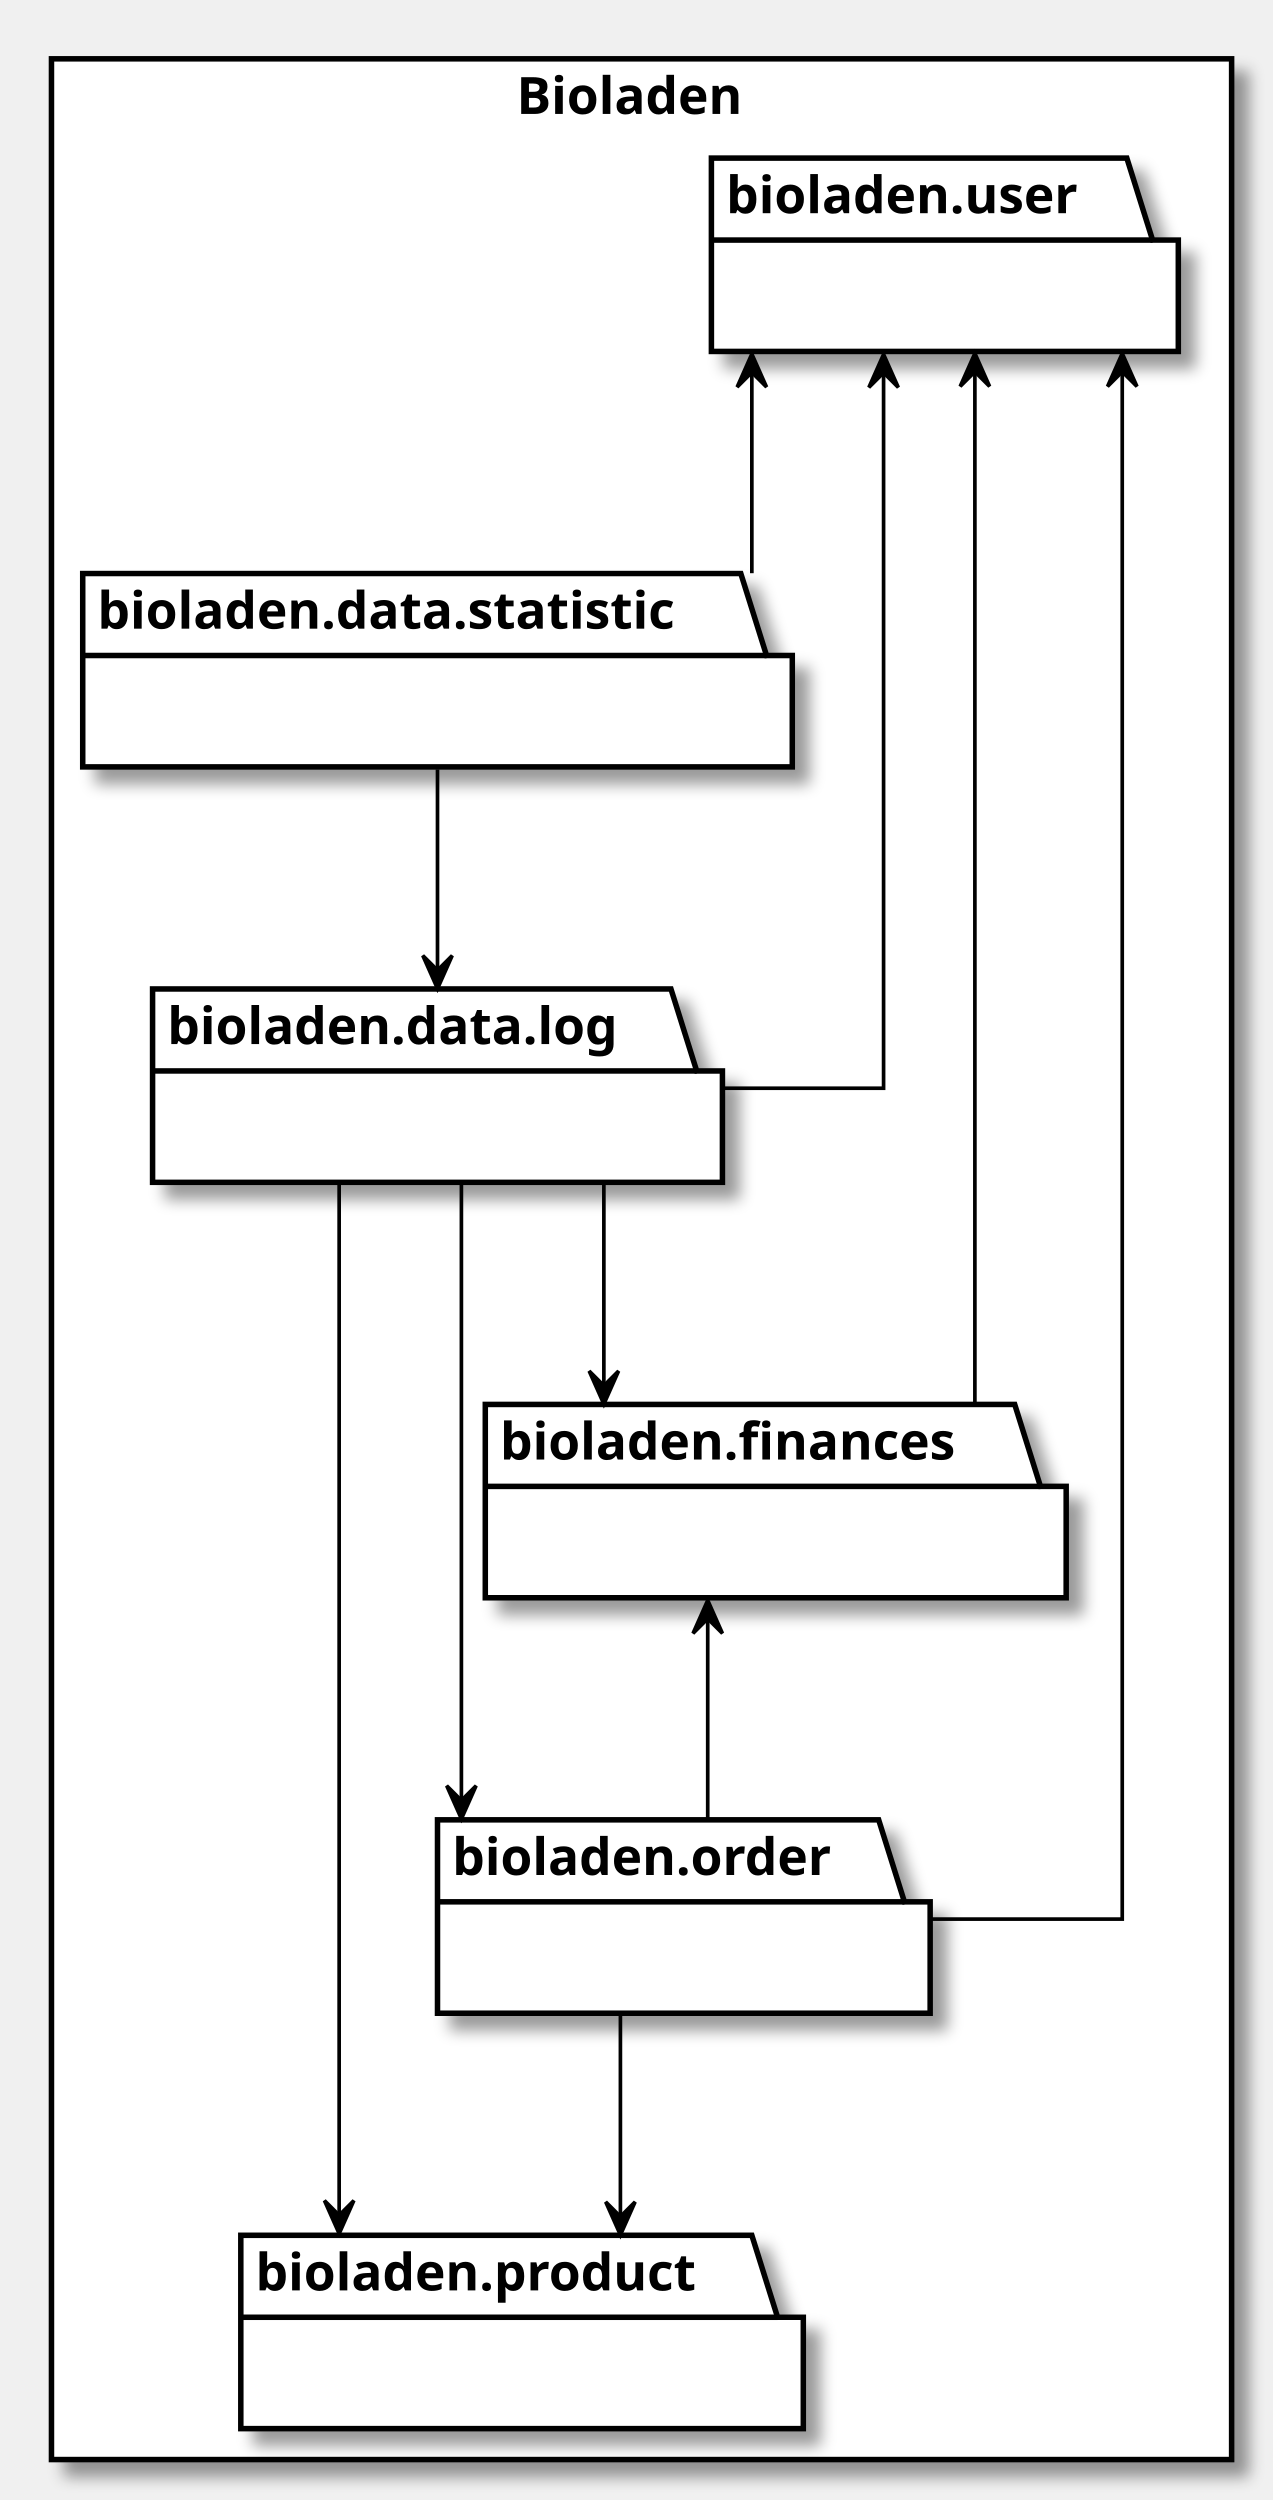
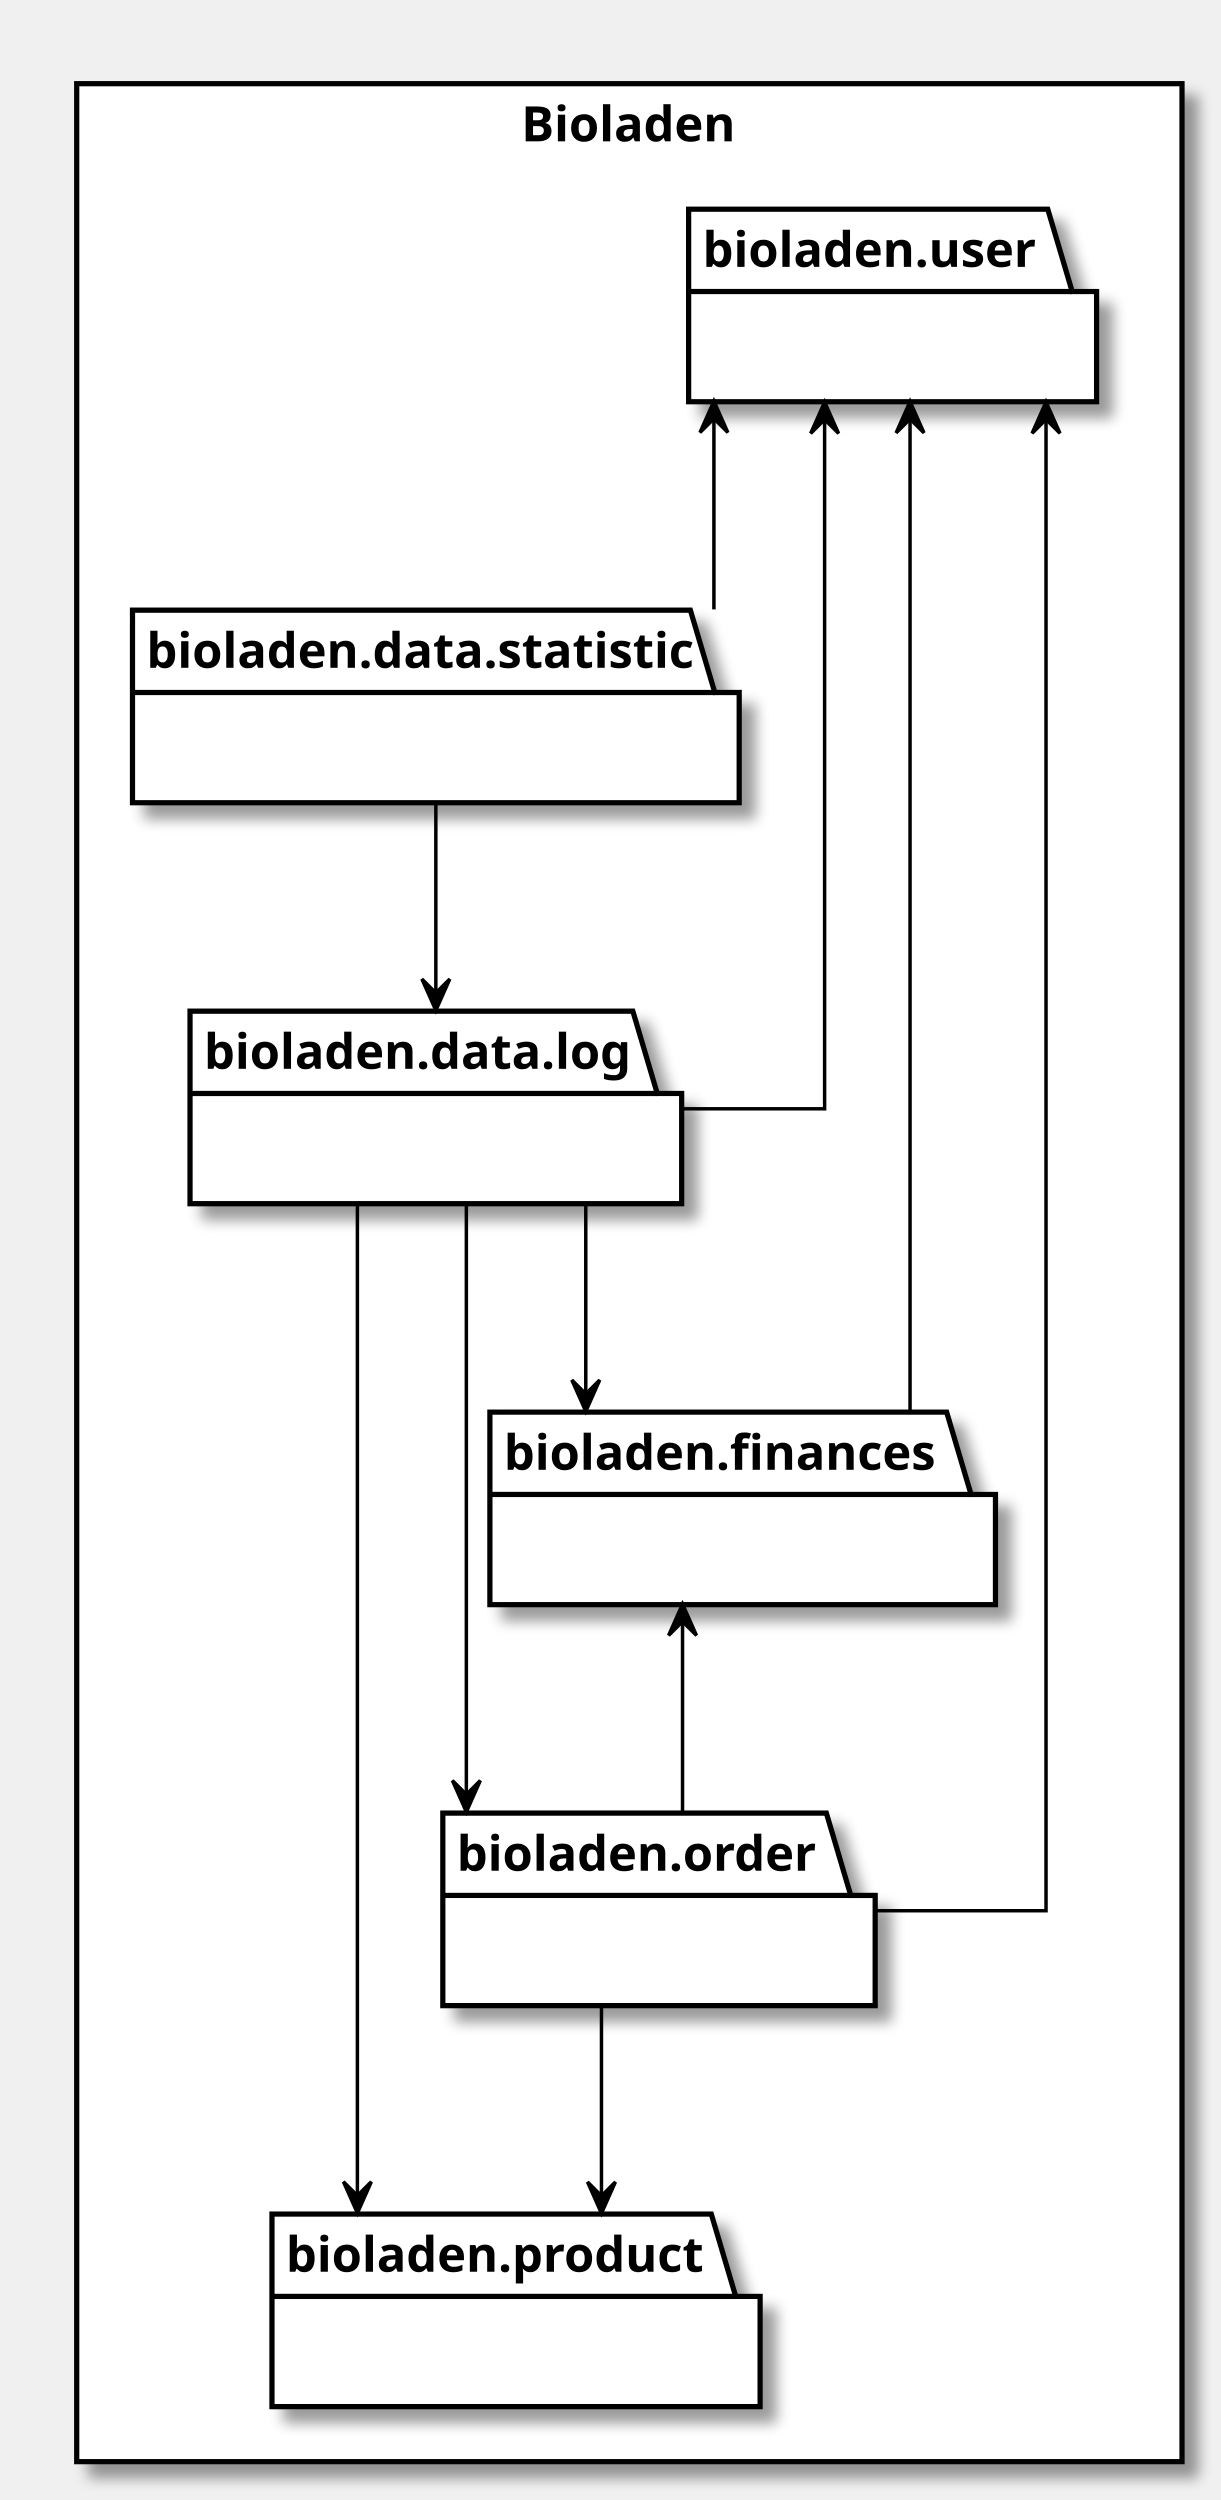
- <svg xmlns="http://www.w3.org/2000/svg" contentScriptType="application/ecmascript" contentStyleType="text/css" height="680px" preserveAspectRatio="none" style="width:346px;height:680px;" version="1.1" viewBox="0 0 346 680" width="346px" zoomAndPan="magnify">
+ <svg xmlns="http://www.w3.org/2000/svg" contentScriptType="application/ecmascript" contentStyleType="text/css" height="717px" preserveAspectRatio="none" style="width:350px;height:717px;" version="1.1" viewBox="0 0 350 717" width="350px" zoomAndPan="magnify">
  <defs>
    <filter height="300%" id="fl9bd31vatk9s" width="300%" x="-1" y="-1">
      <feGaussianBlur result="blurOut" stdDeviation="2.0" />
      <feColorMatrix in="blurOut" result="blurOut2" type="matrix" values="0 0 0 0 0 0 0 0 0 0 0 0 0 0 0 0 0 0 .4 0" />
      <feOffset dx="4.0" dy="4.0" in="blurOut2" result="blurOut3" />
      <feBlend in="SourceGraphic" in2="blurOut3" mode="normal" />
    </filter>
  </defs>
  <g>
-     <rect fill="#FFFFFF" filter="url(#fl9bd31vatk9s)" height="653" style="stroke: #000000; stroke-width: 1.5;" width="321" x="14" y="16" />
-     <text fill="#000000" font-family="sans-serif" font-size="14" font-weight="bold" lengthAdjust="spacingAndGlyphs" textLength="68" x="140.5" y="30.995">Bioladen</text>
-     <polygon fill="#FFFFFF" filter="url(#fl9bd31vatk9s)" points="193.5,43,306.5,43,313.5,65.297,320.5,65.297,320.5,95.594,193.5,95.594,193.5,43" style="stroke: #000000; stroke-width: 1.5;" />
-     <line style="stroke: #000000; stroke-width: 1.5;" x1="193.5" x2="313.5" y1="65.297" y2="65.297" />
-     <text fill="#000000" font-family="sans-serif" font-size="14" font-weight="bold" lengthAdjust="spacingAndGlyphs" textLength="107" x="197.5" y="57.995">bioladen.user</text>
-     <polygon fill="#FFFFFF" filter="url(#fl9bd31vatk9s)" points="132,382,276,382,283,404.297,290,404.297,290,434.594,132,434.594,132,382" style="stroke: #000000; stroke-width: 1.5;" />
-     <line style="stroke: #000000; stroke-width: 1.5;" x1="132" x2="283" y1="404.297" y2="404.297" />
-     <text fill="#000000" font-family="sans-serif" font-size="14" font-weight="bold" lengthAdjust="spacingAndGlyphs" textLength="138" x="136" y="396.995">bioladen.finances</text>
-     <polygon fill="#FFFFFF" filter="url(#fl9bd31vatk9s)" points="41.5,269,182.5,269,189.5,291.297,196.5,291.297,196.5,321.594,41.5,321.594,41.5,269" style="stroke: #000000; stroke-width: 1.5;" />
-     <line style="stroke: #000000; stroke-width: 1.5;" x1="41.5" x2="189.5" y1="291.297" y2="291.297" />
-     <text fill="#000000" font-family="sans-serif" font-size="14" font-weight="bold" lengthAdjust="spacingAndGlyphs" textLength="135" x="45.5" y="283.995">bioladen.data.log</text>
-     <polygon fill="#FFFFFF" filter="url(#fl9bd31vatk9s)" points="22.5,156,201.5,156,208.5,178.297,215.5,178.297,215.5,208.594,22.5,208.594,22.5,156" style="stroke: #000000; stroke-width: 1.5;" />
-     <line style="stroke: #000000; stroke-width: 1.5;" x1="22.5" x2="208.5" y1="178.297" y2="178.297" />
-     <text fill="#000000" font-family="sans-serif" font-size="14" font-weight="bold" lengthAdjust="spacingAndGlyphs" textLength="173" x="26.5" y="170.995">bioladen.data.statistic</text>
-     <polygon fill="#FFFFFF" filter="url(#fl9bd31vatk9s)" points="65.5,608,204.5,608,211.5,630.297,218.5,630.297,218.5,660.594,65.5,660.594,65.5,608" style="stroke: #000000; stroke-width: 1.5;" />
-     <line style="stroke: #000000; stroke-width: 1.5;" x1="65.5" x2="211.5" y1="630.297" y2="630.297" />
-     <text fill="#000000" font-family="sans-serif" font-size="14" font-weight="bold" lengthAdjust="spacingAndGlyphs" textLength="133" x="69.5" y="622.995">bioladen.product</text>
-     <polygon fill="#FFFFFF" filter="url(#fl9bd31vatk9s)" points="119,495,239,495,246,517.297,253,517.297,253,547.594,119,547.594,119,495" style="stroke: #000000; stroke-width: 1.5;" />
-     <line style="stroke: #000000; stroke-width: 1.5;" x1="119" x2="246" y1="517.297" y2="517.297" />
-     <text fill="#000000" font-family="sans-serif" font-size="14" font-weight="bold" lengthAdjust="spacingAndGlyphs" textLength="114" x="123" y="509.995">bioladen.order</text>
-     <path d="M265.167,101.101 C265.167,101.101 265.167,381.554 265.167,381.554 " fill="none" id="bioladen.user-bioladen.finances" style="stroke: #000000; stroke-width: 1.0;" />
-     <polygon fill="#000000" points="265.167,96.101,261.167,105.101,265.167,101.101,269.167,105.101,265.167,96.101" style="stroke: #000000; stroke-width: 1.0;" />
-     <path d="M240.333,101.372 C240.333,101.372 240.333,296 240.333,296 C240.333,296 220.309,296 196.529,296 " fill="none" id="bioladen.user-bioladen.data.log" style="stroke: #000000; stroke-width: 1.0;" />
-     <polygon fill="#000000" points="240.333,96.372,236.333,105.372,240.333,101.372,244.333,105.372,240.333,96.372" style="stroke: #000000; stroke-width: 1.0;" />
-     <path d="M204.5,101.279 C204.5,101.279 204.5,155.913 204.5,155.913 " fill="none" id="bioladen.user-bioladen.data.statistic" style="stroke: #000000; stroke-width: 1.0;" />
-     <polygon fill="#000000" points="204.5,96.279,200.5,105.279,204.5,101.279,208.5,105.279,204.5,96.279" style="stroke: #000000; stroke-width: 1.0;" />
-     <path d="M305.25,101.117 C305.25,101.117 305.25,522 305.25,522 C305.25,522 280.341,522 253.292,522 " fill="none" id="bioladen.user-bioladen.order" style="stroke: #000000; stroke-width: 1.0;" />
-     <polygon fill="#000000" points="305.25,96.117,301.25,105.117,305.25,101.117,309.25,105.117,305.25,96.117" style="stroke: #000000; stroke-width: 1.0;" />
-     <path d="M192.5,440.279 C192.5,440.279 192.5,494.913 192.5,494.913 " fill="none" id="bioladen.finances-bioladen.order" style="stroke: #000000; stroke-width: 1.0;" />
-     <polygon fill="#000000" points="192.5,435.279,188.5,444.279,192.5,440.279,196.5,444.279,192.5,435.279" style="stroke: #000000; stroke-width: 1.0;" />
-     <path d="M119,209.279 C119,209.279 119,263.913 119,263.913 " fill="none" id="bioladen.data.statistic-bioladen.data.log" style="stroke: #000000; stroke-width: 1.0;" />
-     <polygon fill="#000000" points="119,268.913,123,259.913,119,263.913,115,259.913,119,268.913" style="stroke: #000000; stroke-width: 1.0;" />
-     <path d="M168.75,548.279 C168.75,548.279 168.75,602.913 168.75,602.913 " fill="none" id="bioladen.order-bioladen.product" style="stroke: #000000; stroke-width: 1.0;" />
-     <polygon fill="#000000" points="168.75,607.913,172.75,598.913,168.75,602.913,164.75,598.913,168.75,607.913" style="stroke: #000000; stroke-width: 1.0;" />
-     <path d="M125.5,322.313 C125.5,322.313 125.5,489.722 125.5,489.722 " fill="none" id="bioladen.data.log-bioladen.order" style="stroke: #000000; stroke-width: 1.0;" />
-     <polygon fill="#000000" points="125.5,494.722,129.5,485.722,125.5,489.722,121.5,485.722,125.5,494.722" style="stroke: #000000; stroke-width: 1.0;" />
-     <path d="M92.25,322.101 C92.25,322.101 92.25,602.554 92.25,602.554 " fill="none" id="bioladen.data.log-bioladen.product" style="stroke: #000000; stroke-width: 1.0;" />
-     <polygon fill="#000000" points="92.25,607.554,96.25,598.554,92.25,602.554,88.25,598.554,92.25,607.554" style="stroke: #000000; stroke-width: 1.0;" />
-     <path d="M164.25,322.279 C164.25,322.279 164.25,376.913 164.25,376.913 " fill="none" id="bioladen.data.log-bioladen.finances" style="stroke: #000000; stroke-width: 1.0;" />
-     <polygon fill="#000000" points="164.25,381.913,168.25,372.913,164.25,376.913,160.25,372.913,164.25,381.913" style="stroke: #000000; stroke-width: 1.0;" />
+     <rect fill="#FFFFFF" filter="url(#fl9bd31vatk9s)" height="682" style="stroke: #000000; stroke-width: 1.5;" width="317" x="22" y="24" />
+     <text fill="#000000" font-family="sans-serif" font-size="14" font-weight="bold" lengthAdjust="spacingAndGlyphs" textLength="62" x="149.5" y="40.533">Bioladen</text>
+     <polygon fill="#FFFFFF" filter="url(#fl9bd31vatk9s)" points="197.5,60,300.5,60,307.5,83.609,314.5,83.609,314.5,115.219,197.5,115.219,197.5,60" style="stroke: #000000; stroke-width: 1.5;" />
+     <line style="stroke: #000000; stroke-width: 1.5;" x1="197.5" x2="307.5" y1="83.609" y2="83.609" />
+     <text fill="#000000" font-family="sans-serif" font-size="14" font-weight="bold" lengthAdjust="spacingAndGlyphs" textLength="97" x="201.5" y="76.533">bioladen.user</text>
+     <polygon fill="#FFFFFF" filter="url(#fl9bd31vatk9s)" points="140.5,405,271.5,405,278.5,428.609,285.5,428.609,285.5,460.219,140.5,460.219,140.5,405" style="stroke: #000000; stroke-width: 1.5;" />
+     <line style="stroke: #000000; stroke-width: 1.5;" x1="140.5" x2="278.5" y1="428.609" y2="428.609" />
+     <text fill="#000000" font-family="sans-serif" font-size="14" font-weight="bold" lengthAdjust="spacingAndGlyphs" textLength="125" x="144.5" y="421.533">bioladen.finances</text>
+     <polygon fill="#FFFFFF" filter="url(#fl9bd31vatk9s)" points="54.5,290,181.5,290,188.5,313.609,195.5,313.609,195.5,345.219,54.5,345.219,54.5,290" style="stroke: #000000; stroke-width: 1.5;" />
+     <line style="stroke: #000000; stroke-width: 1.5;" x1="54.5" x2="188.5" y1="313.609" y2="313.609" />
+     <text fill="#000000" font-family="sans-serif" font-size="14" font-weight="bold" lengthAdjust="spacingAndGlyphs" textLength="121" x="58.5" y="306.533">bioladen.data.log</text>
+     <polygon fill="#FFFFFF" filter="url(#fl9bd31vatk9s)" points="38,175,198,175,205,198.609,212,198.609,212,230.219,38,230.219,38,175" style="stroke: #000000; stroke-width: 1.5;" />
+     <line style="stroke: #000000; stroke-width: 1.5;" x1="38" x2="205" y1="198.609" y2="198.609" />
+     <text fill="#000000" font-family="sans-serif" font-size="14" font-weight="bold" lengthAdjust="spacingAndGlyphs" textLength="154" x="42" y="191.533">bioladen.data.statistic</text>
+     <polygon fill="#FFFFFF" filter="url(#fl9bd31vatk9s)" points="78,635,204,635,211,658.609,218,658.609,218,690.219,78,690.219,78,635" style="stroke: #000000; stroke-width: 1.5;" />
+     <line style="stroke: #000000; stroke-width: 1.5;" x1="78" x2="211" y1="658.609" y2="658.609" />
+     <text fill="#000000" font-family="sans-serif" font-size="14" font-weight="bold" lengthAdjust="spacingAndGlyphs" textLength="120" x="82" y="651.533">bioladen.product</text>
+     <polygon fill="#FFFFFF" filter="url(#fl9bd31vatk9s)" points="127,520,237,520,244,543.609,251,543.609,251,575.219,127,575.219,127,520" style="stroke: #000000; stroke-width: 1.5;" />
+     <line style="stroke: #000000; stroke-width: 1.5;" x1="127" x2="244" y1="543.609" y2="543.609" />
+     <text fill="#000000" font-family="sans-serif" font-size="14" font-weight="bold" lengthAdjust="spacingAndGlyphs" textLength="104" x="131" y="536.533">bioladen.order</text>
+     <path d="M261,120.15 C261,120.15 261,404.719 261,404.719 " fill="none" id="bioladen.user-bioladen.finances" style="stroke: #000000; stroke-width: 1.0;" />
+     <polygon fill="#000000" points="261,115.15,257,124.15,261,120.15,265,124.15,261,115.15" style="stroke: #000000; stroke-width: 1.0;" />
+     <path d="M236.5,120.304 C236.5,120.304 236.5,318 236.5,318 C236.5,318 217.743,318 195.615,318 " fill="none" id="bioladen.user-bioladen.data.log" style="stroke: #000000; stroke-width: 1.0;" />
+     <polygon fill="#000000" points="236.5,115.304,232.5,124.304,236.5,120.304,240.5,124.304,236.5,115.304" style="stroke: #000000; stroke-width: 1.0;" />
+     <path d="M204.75,120.045 C204.75,120.045 204.75,174.781 204.75,174.781 " fill="none" id="bioladen.user-bioladen.data.statistic" style="stroke: #000000; stroke-width: 1.0;" />
+     <polygon fill="#000000" points="204.75,115.045,200.75,124.045,204.75,120.045,208.75,124.045,204.75,115.045" style="stroke: #000000; stroke-width: 1.0;" />
+     <path d="M300,120.269 C300,120.269 300,548 300,548 C300,548 276.616,548 251.314,548 " fill="none" id="bioladen.user-bioladen.order" style="stroke: #000000; stroke-width: 1.0;" />
+     <polygon fill="#000000" points="300,115.269,296,124.269,300,120.269,304,124.269,300,115.269" style="stroke: #000000; stroke-width: 1.0;" />
+     <path d="M195.75,465.045 C195.75,465.045 195.75,519.781 195.75,519.781 " fill="none" id="bioladen.finances-bioladen.order" style="stroke: #000000; stroke-width: 1.0;" />
+     <polygon fill="#000000" points="195.75,460.045,191.75,469.045,195.75,465.045,199.75,469.045,195.75,460.045" style="stroke: #000000; stroke-width: 1.0;" />
+     <path d="M125,230.045 C125,230.045 125,284.781 125,284.781 " fill="none" id="bioladen.data.statistic-bioladen.data.log" style="stroke: #000000; stroke-width: 1.0;" />
+     <polygon fill="#000000" points="125,289.781,129,280.781,125,284.781,121,280.781,125,289.781" style="stroke: #000000; stroke-width: 1.0;" />
+     <path d="M172.5,575.045 C172.5,575.045 172.5,629.781 172.5,629.781 " fill="none" id="bioladen.order-bioladen.product" style="stroke: #000000; stroke-width: 1.0;" />
+     <polygon fill="#000000" points="172.5,634.781,176.5,625.781,172.5,629.781,168.5,625.781,172.5,634.781" style="stroke: #000000; stroke-width: 1.0;" />
+     <path d="M133.75,345.243 C133.75,345.243 133.75,514.658 133.75,514.658 " fill="none" id="bioladen.data.log-bioladen.order" style="stroke: #000000; stroke-width: 1.0;" />
+     <polygon fill="#000000" points="133.75,519.658,137.75,510.658,133.75,514.658,129.75,510.658,133.75,519.658" style="stroke: #000000; stroke-width: 1.0;" />
+     <path d="M102.5,345.15 C102.5,345.15 102.5,629.719 102.5,629.719 " fill="none" id="bioladen.data.log-bioladen.product" style="stroke: #000000; stroke-width: 1.0;" />
+     <polygon fill="#000000" points="102.5,634.719,106.5,625.719,102.5,629.719,98.5,625.719,102.5,634.719" style="stroke: #000000; stroke-width: 1.0;" />
+     <path d="M168,345.045 C168,345.045 168,399.781 168,399.781 " fill="none" id="bioladen.data.log-bioladen.finances" style="stroke: #000000; stroke-width: 1.0;" />
+     <polygon fill="#000000" points="168,404.781,172,395.781,168,399.781,164,395.781,168,404.781" style="stroke: #000000; stroke-width: 1.0;" />
  </g>
</svg>
